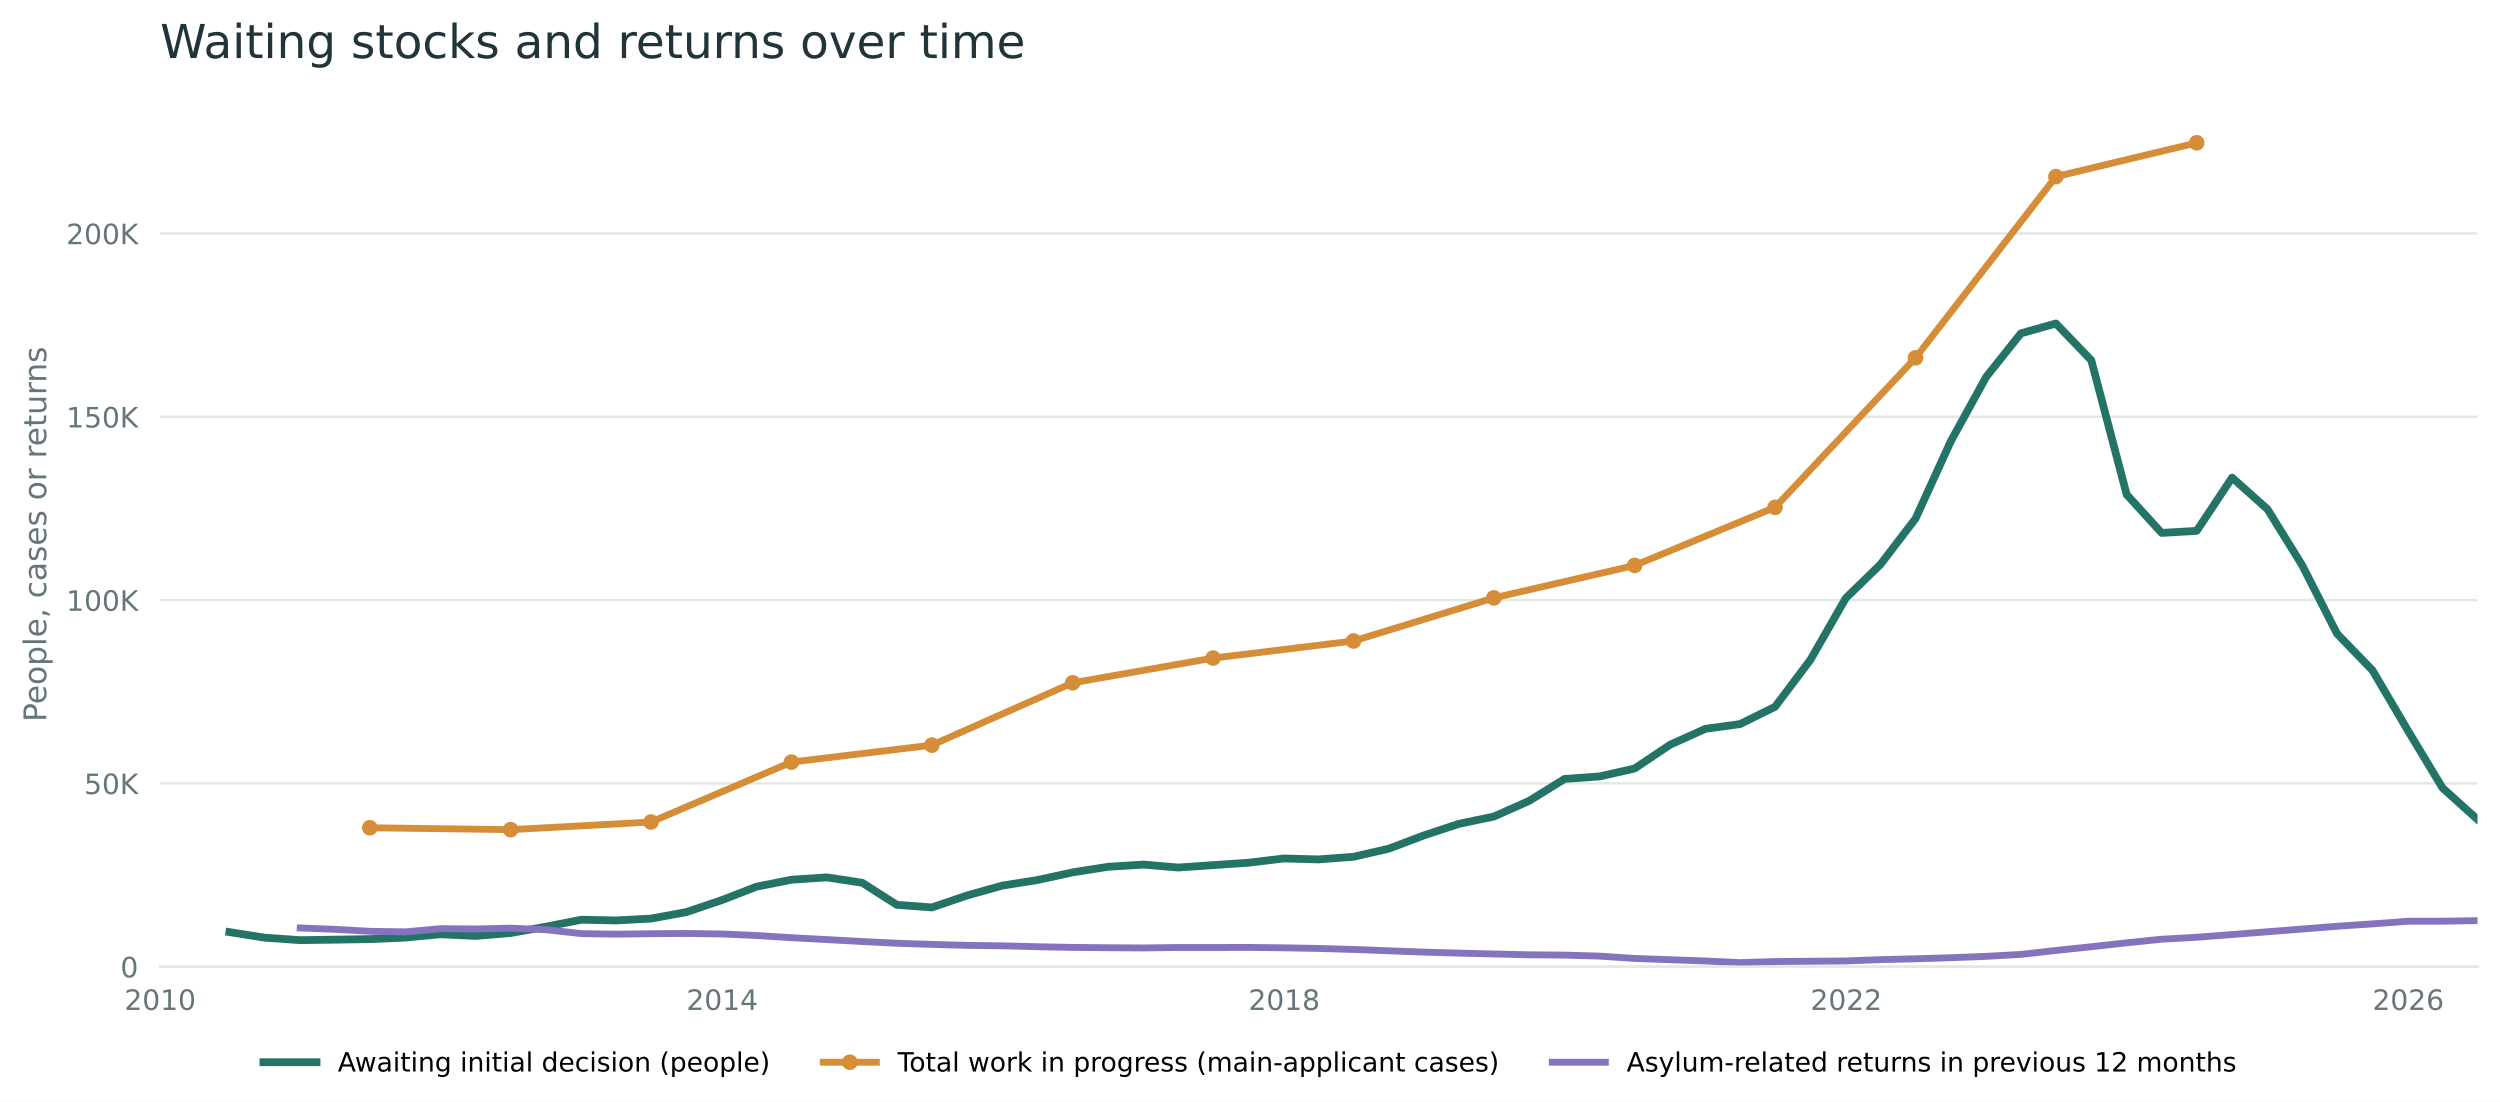
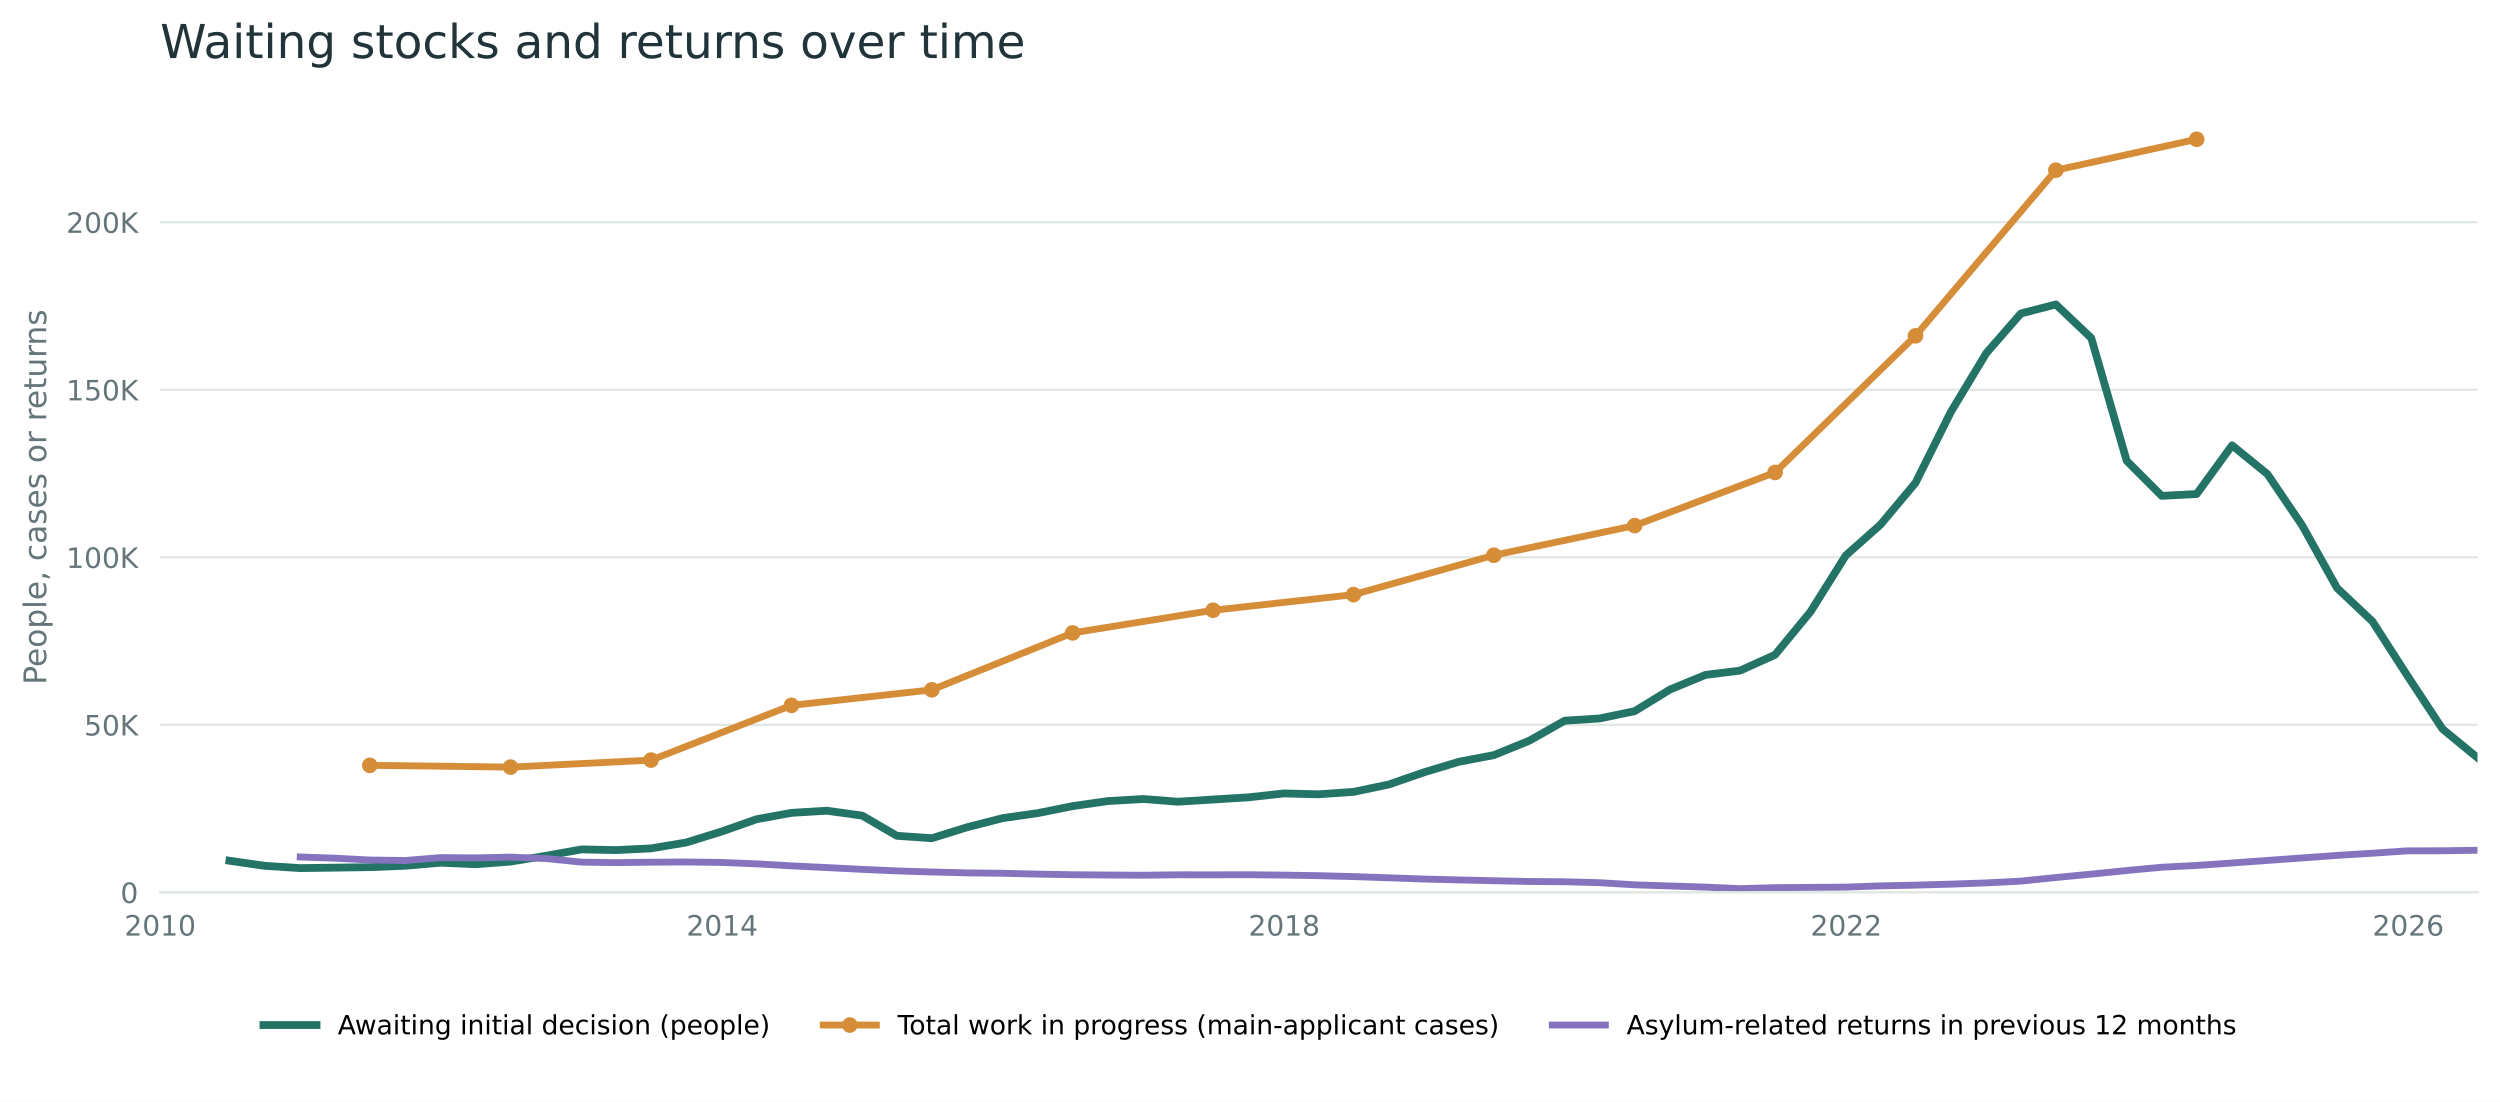
<svg xmlns="http://www.w3.org/2000/svg" xmlns:xlink="http://www.w3.org/1999/xlink" width="800.4pt" height="352.75pt" viewBox="0 0 800.4 352.75" version="1.1">
  <defs>
    <style type="text/css">*{stroke-linejoin: round; stroke-linecap: butt}</style>
  </defs>
  <g id="figure_1">
    <g id="patch_1">
      <path d="M 0 352.75 L 800.4 352.75 L 800.4 0 L 0 0 z " style="fill: #ffffff" />
    </g>
    <g id="axes_1">
      <g id="patch_2">
-         <path d="M 51.282 309.498 L 793.2 309.498 L 793.2 32.598 L 51.282 32.598 z " style="fill: #ffffff" />
+         <path d="M 51.282 285.698 L 793.2 285.698 L 793.2 32.598 L 51.282 32.598 z " style="fill: #ffffff" />
      </g>
      <g id="matplotlib.axis_1">
        <g id="xtick_1">
          <g id="line2d_1" />
          <g id="text_1">
-             <g style="fill: #65767a" transform="translate(39.82906 323.3363) scale(0.09 -0.09)">
+             <g style="fill: #65767a" transform="translate(39.82906 299.5363) scale(0.09 -0.09)">
              <defs>
                <path id="DejaVuSans-15" d="M 1228 531 L 3431 531 L 3431 0 L 469 0 L 469 531 Q 828 903 1448 1529 Q 2069 2156 2228 2338 Q 2531 2678 2651 2914 Q 2772 3150 2772 3378 Q 2772 3750 2511 3984 Q 2250 4219 1831 4219 Q 1534 4219 1204 4116 Q 875 4013 500 3803 L 500 4441 Q 881 4594 1212 4672 Q 1544 4750 1819 4750 Q 2544 4750 2975 4387 Q 3406 4025 3406 3419 Q 3406 3131 3298 2873 Q 3191 2616 2906 2266 Q 2828 2175 2409 1742 Q 1991 1309 1228 531 z " transform="scale(0.015625)" />
                <path id="DejaVuSans-13" d="M 2034 4250 Q 1547 4250 1301 3770 Q 1056 3291 1056 2328 Q 1056 1369 1301 889 Q 1547 409 2034 409 Q 2525 409 2770 889 Q 3016 1369 3016 2328 Q 3016 3291 2770 3770 Q 2525 4250 2034 4250 z M 2034 4750 Q 2819 4750 3233 4129 Q 3647 3509 3647 2328 Q 3647 1150 3233 529 Q 2819 -91 2034 -91 Q 1250 -91 836 529 Q 422 1150 422 2328 Q 422 3509 836 4129 Q 1250 4750 2034 4750 z " transform="scale(0.015625)" />
                <path id="DejaVuSans-14" d="M 794 531 L 1825 531 L 1825 4091 L 703 3866 L 703 4441 L 1819 4666 L 2450 4666 L 2450 531 L 3481 531 L 3481 0 L 794 0 L 794 531 z " transform="scale(0.015625)" />
              </defs>
              <use xlink:href="#DejaVuSans-15" />
              <use xlink:href="#DejaVuSans-13" transform="translate(63.625 0)" />
              <use xlink:href="#DejaVuSans-14" transform="translate(127.25 0)" />
              <use xlink:href="#DejaVuSans-13" transform="translate(190.875 0)" />
            </g>
          </g>
        </g>
        <g id="xtick_2">
          <g id="line2d_2" />
          <g id="text_2">
-             <g style="fill: #65767a" transform="translate(219.7663 323.3363) scale(0.09 -0.09)">
+             <g style="fill: #65767a" transform="translate(219.7663 299.5363) scale(0.09 -0.09)">
              <defs>
                <path id="DejaVuSans-17" d="M 2419 4116 L 825 1625 L 2419 1625 L 2419 4116 z M 2253 4666 L 3047 4666 L 3047 1625 L 3713 1625 L 3713 1100 L 3047 1100 L 3047 0 L 2419 0 L 2419 1100 L 313 1100 L 313 1709 L 2253 4666 z " transform="scale(0.015625)" />
              </defs>
              <use xlink:href="#DejaVuSans-15" />
              <use xlink:href="#DejaVuSans-13" transform="translate(63.625 0)" />
              <use xlink:href="#DejaVuSans-14" transform="translate(127.25 0)" />
              <use xlink:href="#DejaVuSans-17" transform="translate(190.875 0)" />
            </g>
          </g>
        </g>
        <g id="xtick_3">
          <g id="line2d_3" />
          <g id="text_3">
-             <g style="fill: #65767a" transform="translate(399.7036 323.3363) scale(0.09 -0.09)">
+             <g style="fill: #65767a" transform="translate(399.7036 299.5363) scale(0.09 -0.09)">
              <defs>
                <path id="DejaVuSans-1b" d="M 2034 2216 Q 1584 2216 1326 1975 Q 1069 1734 1069 1313 Q 1069 891 1326 650 Q 1584 409 2034 409 Q 2484 409 2743 651 Q 3003 894 3003 1313 Q 3003 1734 2745 1975 Q 2488 2216 2034 2216 z M 1403 2484 Q 997 2584 770 2862 Q 544 3141 544 3541 Q 544 4100 942 4425 Q 1341 4750 2034 4750 Q 2731 4750 3128 4425 Q 3525 4100 3525 3541 Q 3525 3141 3298 2862 Q 3072 2584 2669 2484 Q 3125 2378 3379 2068 Q 3634 1759 3634 1313 Q 3634 634 3220 271 Q 2806 -91 2034 -91 Q 1263 -91 848 271 Q 434 634 434 1313 Q 434 1759 690 2068 Q 947 2378 1403 2484 z M 1172 3481 Q 1172 3119 1398 2916 Q 1625 2713 2034 2713 Q 2441 2713 2670 2916 Q 2900 3119 2900 3481 Q 2900 3844 2670 4047 Q 2441 4250 2034 4250 Q 1625 4250 1398 4047 Q 1172 3844 1172 3481 z " transform="scale(0.015625)" />
              </defs>
              <use xlink:href="#DejaVuSans-15" />
              <use xlink:href="#DejaVuSans-13" transform="translate(63.625 0)" />
              <use xlink:href="#DejaVuSans-14" transform="translate(127.25 0)" />
              <use xlink:href="#DejaVuSans-1b" transform="translate(190.875 0)" />
            </g>
          </g>
        </g>
        <g id="xtick_4">
          <g id="line2d_4" />
          <g id="text_4">
-             <g style="fill: #65767a" transform="translate(579.6409 323.3363) scale(0.09 -0.09)">
+             <g style="fill: #65767a" transform="translate(579.6409 299.5363) scale(0.09 -0.09)">
              <use xlink:href="#DejaVuSans-15" />
              <use xlink:href="#DejaVuSans-13" transform="translate(63.625 0)" />
              <use xlink:href="#DejaVuSans-15" transform="translate(127.25 0)" />
              <use xlink:href="#DejaVuSans-15" transform="translate(190.875 0)" />
            </g>
          </g>
        </g>
        <g id="xtick_5">
          <g id="line2d_5" />
          <g id="text_5">
-             <g style="fill: #65767a" transform="translate(759.5782 323.3363) scale(0.09 -0.09)">
+             <g style="fill: #65767a" transform="translate(759.5782 299.5363) scale(0.09 -0.09)">
              <defs>
                <path id="DejaVuSans-19" d="M 2113 2584 Q 1688 2584 1439 2293 Q 1191 2003 1191 1497 Q 1191 994 1439 701 Q 1688 409 2113 409 Q 2538 409 2786 701 Q 3034 994 3034 1497 Q 3034 2003 2786 2293 Q 2538 2584 2113 2584 z M 3366 4563 L 3366 3988 Q 3128 4100 2886 4159 Q 2644 4219 2406 4219 Q 1781 4219 1451 3797 Q 1122 3375 1075 2522 Q 1259 2794 1537 2939 Q 1816 3084 2150 3084 Q 2853 3084 3261 2657 Q 3669 2231 3669 1497 Q 3669 778 3244 343 Q 2819 -91 2113 -91 Q 1303 -91 875 529 Q 447 1150 447 2328 Q 447 3434 972 4092 Q 1497 4750 2381 4750 Q 2619 4750 2861 4703 Q 3103 4656 3366 4563 z " transform="scale(0.015625)" />
              </defs>
              <use xlink:href="#DejaVuSans-15" />
              <use xlink:href="#DejaVuSans-13" transform="translate(63.625 0)" />
              <use xlink:href="#DejaVuSans-15" transform="translate(127.25 0)" />
              <use xlink:href="#DejaVuSans-19" transform="translate(190.875 0)" />
            </g>
          </g>
        </g>
      </g>
      <g id="matplotlib.axis_2">
        <g id="ytick_1">
          <g id="line2d_6">
-             <path d="M 51.282 309.498 L 793.2 309.498 " clip-path="url(#pb69beb0c18)" style="fill: none; stroke: #e2e9e4; stroke-width: 0.8; stroke-linecap: square" />
+             <path d="M 51.282 285.698 L 793.2 285.698 " clip-path="url(#pd1b98527e7)" style="fill: none; stroke: #e2e9e4; stroke-width: 0.8; stroke-linecap: square" />
          </g>
          <g id="line2d_7" />
          <g id="text_6">
-             <g style="fill: #65767a" transform="translate(38.55531 312.9173) scale(0.09 -0.09)">
+             <g style="fill: #65767a" transform="translate(38.55531 289.1173) scale(0.09 -0.09)">
              <use xlink:href="#DejaVuSans-13" />
            </g>
          </g>
        </g>
        <g id="ytick_2">
          <g id="line2d_8">
-             <path d="M 51.282 250.814 L 793.2 250.814 " clip-path="url(#pb69beb0c18)" style="fill: none; stroke: #e2e9e4; stroke-width: 0.8; stroke-linecap: square" />
+             <path d="M 51.282 232.058 L 793.2 232.058 " clip-path="url(#pd1b98527e7)" style="fill: none; stroke: #e2e9e4; stroke-width: 0.8; stroke-linecap: square" />
          </g>
          <g id="line2d_9" />
          <g id="text_7">
-             <g style="fill: #65767a" transform="translate(26.92703 254.2329) scale(0.09 -0.09)">
+             <g style="fill: #65767a" transform="translate(26.92703 235.4769) scale(0.09 -0.09)">
              <defs>
                <path id="DejaVuSans-18" d="M 691 4666 L 3169 4666 L 3169 4134 L 1269 4134 L 1269 2991 Q 1406 3038 1543 3061 Q 1681 3084 1819 3084 Q 2600 3084 3056 2656 Q 3513 2228 3513 1497 Q 3513 744 3044 326 Q 2575 -91 1722 -91 Q 1428 -91 1123 -41 Q 819 9 494 109 L 494 744 Q 775 591 1075 516 Q 1375 441 1709 441 Q 2250 441 2565 725 Q 2881 1009 2881 1497 Q 2881 1984 2565 2268 Q 2250 2553 1709 2553 Q 1456 2553 1204 2497 Q 953 2441 691 2322 L 691 4666 z " transform="scale(0.015625)" />
                <path id="DejaVuSans-2e" d="M 628 4666 L 1259 4666 L 1259 2694 L 3353 4666 L 4166 4666 L 1850 2491 L 4331 0 L 3500 0 L 1259 2247 L 1259 0 L 628 0 L 628 4666 z " transform="scale(0.015625)" />
              </defs>
              <use xlink:href="#DejaVuSans-18" />
              <use xlink:href="#DejaVuSans-13" transform="translate(63.625 0)" />
              <use xlink:href="#DejaVuSans-2e" transform="translate(127.25 0)" />
            </g>
          </g>
        </g>
        <g id="ytick_3">
          <g id="line2d_10">
-             <path d="M 51.282 192.13 L 793.2 192.13 " clip-path="url(#pb69beb0c18)" style="fill: none; stroke: #e2e9e4; stroke-width: 0.8; stroke-linecap: square" />
+             <path d="M 51.282 178.418 L 793.2 178.418 " clip-path="url(#pd1b98527e7)" style="fill: none; stroke: #e2e9e4; stroke-width: 0.8; stroke-linecap: square" />
          </g>
          <g id="line2d_11" />
          <g id="text_8">
-             <g style="fill: #65767a" transform="translate(21.20078 195.5486) scale(0.09 -0.09)">
+             <g style="fill: #65767a" transform="translate(21.20078 181.8366) scale(0.09 -0.09)">
              <use xlink:href="#DejaVuSans-14" />
              <use xlink:href="#DejaVuSans-13" transform="translate(63.625 0)" />
              <use xlink:href="#DejaVuSans-13" transform="translate(127.25 0)" />
              <use xlink:href="#DejaVuSans-2e" transform="translate(190.875 0)" />
            </g>
          </g>
        </g>
        <g id="ytick_4">
          <g id="line2d_12">
-             <path d="M 51.282 133.445 L 793.2 133.445 " clip-path="url(#pb69beb0c18)" style="fill: none; stroke: #e2e9e4; stroke-width: 0.8; stroke-linecap: square" />
+             <path d="M 51.282 124.777 L 793.2 124.777 " clip-path="url(#pd1b98527e7)" style="fill: none; stroke: #e2e9e4; stroke-width: 0.8; stroke-linecap: square" />
          </g>
          <g id="line2d_13" />
          <g id="text_9">
-             <g style="fill: #65767a" transform="translate(21.20078 136.8642) scale(0.09 -0.09)">
+             <g style="fill: #65767a" transform="translate(21.20078 128.1962) scale(0.09 -0.09)">
              <use xlink:href="#DejaVuSans-14" />
              <use xlink:href="#DejaVuSans-18" transform="translate(63.625 0)" />
              <use xlink:href="#DejaVuSans-13" transform="translate(127.25 0)" />
              <use xlink:href="#DejaVuSans-2e" transform="translate(190.875 0)" />
            </g>
          </g>
        </g>
        <g id="ytick_5">
          <g id="line2d_14">
-             <path d="M 51.282 74.761 L 793.2 74.761 " clip-path="url(#pb69beb0c18)" style="fill: none; stroke: #e2e9e4; stroke-width: 0.8; stroke-linecap: square" />
+             <path d="M 51.282 71.137 L 793.2 71.137 " clip-path="url(#pd1b98527e7)" style="fill: none; stroke: #e2e9e4; stroke-width: 0.8; stroke-linecap: square" />
          </g>
          <g id="line2d_15" />
          <g id="text_10">
-             <g style="fill: #65767a" transform="translate(21.20078 78.1798) scale(0.09 -0.09)">
+             <g style="fill: #65767a" transform="translate(21.20078 74.55582) scale(0.09 -0.09)">
              <use xlink:href="#DejaVuSans-15" />
              <use xlink:href="#DejaVuSans-13" transform="translate(63.625 0)" />
              <use xlink:href="#DejaVuSans-13" transform="translate(127.25 0)" />
              <use xlink:href="#DejaVuSans-2e" transform="translate(190.875 0)" />
            </g>
          </g>
        </g>
        <g id="text_11">
-           <g style="fill: #65767a" transform="translate(14.79844 231.123) rotate(-90) scale(0.1 -0.1)">
+           <g style="fill: #65767a" transform="translate(14.79844 219.223) rotate(-90) scale(0.1 -0.1)">
            <defs>
              <path id="DejaVuSans-33" d="M 1259 4147 L 1259 2394 L 2053 2394 Q 2494 2394 2734 2622 Q 2975 2850 2975 3272 Q 2975 3691 2734 3919 Q 2494 4147 2053 4147 L 1259 4147 z M 628 4666 L 2053 4666 Q 2838 4666 3239 4311 Q 3641 3956 3641 3272 Q 3641 2581 3239 2228 Q 2838 1875 2053 1875 L 1259 1875 L 1259 0 L 628 0 L 628 4666 z " transform="scale(0.015625)" />
              <path id="DejaVuSans-48" d="M 3597 1894 L 3597 1613 L 953 1613 Q 991 1019 1311 708 Q 1631 397 2203 397 Q 2534 397 2845 478 Q 3156 559 3463 722 L 3463 178 Q 3153 47 2828 -22 Q 2503 -91 2169 -91 Q 1331 -91 842 396 Q 353 884 353 1716 Q 353 2575 817 3079 Q 1281 3584 2069 3584 Q 2775 3584 3186 3129 Q 3597 2675 3597 1894 z M 3022 2063 Q 3016 2534 2758 2815 Q 2500 3097 2075 3097 Q 1594 3097 1305 2825 Q 1016 2553 972 2059 L 3022 2063 z " transform="scale(0.015625)" />
              <path id="DejaVuSans-52" d="M 1959 3097 Q 1497 3097 1228 2736 Q 959 2375 959 1747 Q 959 1119 1226 758 Q 1494 397 1959 397 Q 2419 397 2687 759 Q 2956 1122 2956 1747 Q 2956 2369 2687 2733 Q 2419 3097 1959 3097 z M 1959 3584 Q 2709 3584 3137 3096 Q 3566 2609 3566 1747 Q 3566 888 3137 398 Q 2709 -91 1959 -91 Q 1206 -91 779 398 Q 353 888 353 1747 Q 353 2609 779 3096 Q 1206 3584 1959 3584 z " transform="scale(0.015625)" />
              <path id="DejaVuSans-53" d="M 1159 525 L 1159 -1331 L 581 -1331 L 581 3500 L 1159 3500 L 1159 2969 Q 1341 3281 1617 3432 Q 1894 3584 2278 3584 Q 2916 3584 3314 3078 Q 3713 2572 3713 1747 Q 3713 922 3314 415 Q 2916 -91 2278 -91 Q 1894 -91 1617 61 Q 1341 213 1159 525 z M 3116 1747 Q 3116 2381 2855 2742 Q 2594 3103 2138 3103 Q 1681 3103 1420 2742 Q 1159 2381 1159 1747 Q 1159 1113 1420 752 Q 1681 391 2138 391 Q 2594 391 2855 752 Q 3116 1113 3116 1747 z " transform="scale(0.015625)" />
              <path id="DejaVuSans-4f" d="M 603 4863 L 1178 4863 L 1178 0 L 603 0 L 603 4863 z " transform="scale(0.015625)" />
              <path id="DejaVuSans-f" d="M 750 794 L 1409 794 L 1409 256 L 897 -744 L 494 -744 L 750 256 L 750 794 z " transform="scale(0.015625)" />
              <path id="DejaVuSans-3" transform="scale(0.015625)" />
              <path id="DejaVuSans-46" d="M 3122 3366 L 3122 2828 Q 2878 2963 2633 3030 Q 2388 3097 2138 3097 Q 1578 3097 1268 2742 Q 959 2388 959 1747 Q 959 1106 1268 751 Q 1578 397 2138 397 Q 2388 397 2633 464 Q 2878 531 3122 666 L 3122 134 Q 2881 22 2623 -34 Q 2366 -91 2075 -91 Q 1284 -91 818 406 Q 353 903 353 1747 Q 353 2603 823 3093 Q 1294 3584 2113 3584 Q 2378 3584 2631 3529 Q 2884 3475 3122 3366 z " transform="scale(0.015625)" />
              <path id="DejaVuSans-44" d="M 2194 1759 Q 1497 1759 1228 1600 Q 959 1441 959 1056 Q 959 750 1161 570 Q 1363 391 1709 391 Q 2188 391 2477 730 Q 2766 1069 2766 1631 L 2766 1759 L 2194 1759 z M 3341 1997 L 3341 0 L 2766 0 L 2766 531 Q 2569 213 2275 61 Q 1981 -91 1556 -91 Q 1019 -91 701 211 Q 384 513 384 1019 Q 384 1609 779 1909 Q 1175 2209 1959 2209 L 2766 2209 L 2766 2266 Q 2766 2663 2505 2880 Q 2244 3097 1772 3097 Q 1472 3097 1187 3025 Q 903 2953 641 2809 L 641 3341 Q 956 3463 1253 3523 Q 1550 3584 1831 3584 Q 2591 3584 2966 3190 Q 3341 2797 3341 1997 z " transform="scale(0.015625)" />
              <path id="DejaVuSans-56" d="M 2834 3397 L 2834 2853 Q 2591 2978 2328 3040 Q 2066 3103 1784 3103 Q 1356 3103 1142 2972 Q 928 2841 928 2578 Q 928 2378 1081 2264 Q 1234 2150 1697 2047 L 1894 2003 Q 2506 1872 2764 1633 Q 3022 1394 3022 966 Q 3022 478 2636 193 Q 2250 -91 1575 -91 Q 1294 -91 989 -36 Q 684 19 347 128 L 347 722 Q 666 556 975 473 Q 1284 391 1588 391 Q 1994 391 2212 530 Q 2431 669 2431 922 Q 2431 1156 2273 1281 Q 2116 1406 1581 1522 L 1381 1569 Q 847 1681 609 1914 Q 372 2147 372 2553 Q 372 3047 722 3315 Q 1072 3584 1716 3584 Q 2034 3584 2315 3537 Q 2597 3491 2834 3397 z " transform="scale(0.015625)" />
              <path id="DejaVuSans-55" d="M 2631 2963 Q 2534 3019 2420 3045 Q 2306 3072 2169 3072 Q 1681 3072 1420 2755 Q 1159 2438 1159 1844 L 1159 0 L 581 0 L 581 3500 L 1159 3500 L 1159 2956 Q 1341 3275 1631 3429 Q 1922 3584 2338 3584 Q 2397 3584 2469 3576 Q 2541 3569 2628 3553 L 2631 2963 z " transform="scale(0.015625)" />
              <path id="DejaVuSans-57" d="M 1172 4494 L 1172 3500 L 2356 3500 L 2356 3053 L 1172 3053 L 1172 1153 Q 1172 725 1289 603 Q 1406 481 1766 481 L 2356 481 L 2356 0 L 1766 0 Q 1100 0 847 248 Q 594 497 594 1153 L 594 3053 L 172 3053 L 172 3500 L 594 3500 L 594 4494 L 1172 4494 z " transform="scale(0.015625)" />
              <path id="DejaVuSans-58" d="M 544 1381 L 544 3500 L 1119 3500 L 1119 1403 Q 1119 906 1312 657 Q 1506 409 1894 409 Q 2359 409 2629 706 Q 2900 1003 2900 1516 L 2900 3500 L 3475 3500 L 3475 0 L 2900 0 L 2900 538 Q 2691 219 2414 64 Q 2138 -91 1772 -91 Q 1169 -91 856 284 Q 544 659 544 1381 z M 1991 3584 L 1991 3584 z " transform="scale(0.015625)" />
              <path id="DejaVuSans-51" d="M 3513 2113 L 3513 0 L 2938 0 L 2938 2094 Q 2938 2591 2744 2837 Q 2550 3084 2163 3084 Q 1697 3084 1428 2787 Q 1159 2491 1159 1978 L 1159 0 L 581 0 L 581 3500 L 1159 3500 L 1159 2956 Q 1366 3272 1645 3428 Q 1925 3584 2291 3584 Q 2894 3584 3203 3211 Q 3513 2838 3513 2113 z " transform="scale(0.015625)" />
            </defs>
            <use xlink:href="#DejaVuSans-33" />
            <use xlink:href="#DejaVuSans-48" transform="translate(56.73438 0)" />
            <use xlink:href="#DejaVuSans-52" transform="translate(118.2656 0)" />
            <use xlink:href="#DejaVuSans-53" transform="translate(179.4531 0)" />
            <use xlink:href="#DejaVuSans-4f" transform="translate(242.9375 0)" />
            <use xlink:href="#DejaVuSans-48" transform="translate(270.7188 0)" />
            <use xlink:href="#DejaVuSans-f" transform="translate(332.25 0)" />
            <use xlink:href="#DejaVuSans-3" transform="translate(364.0312 0)" />
            <use xlink:href="#DejaVuSans-46" transform="translate(395.8125 0)" />
            <use xlink:href="#DejaVuSans-44" transform="translate(450.7969 0)" />
            <use xlink:href="#DejaVuSans-56" transform="translate(512.0781 0)" />
            <use xlink:href="#DejaVuSans-48" transform="translate(564.1719 0)" />
            <use xlink:href="#DejaVuSans-56" transform="translate(625.7031 0)" />
            <use xlink:href="#DejaVuSans-3" transform="translate(677.7969 0)" />
            <use xlink:href="#DejaVuSans-52" transform="translate(709.5781 0)" />
            <use xlink:href="#DejaVuSans-55" transform="translate(770.7656 0)" />
            <use xlink:href="#DejaVuSans-3" transform="translate(811.875 0)" />
            <use xlink:href="#DejaVuSans-55" transform="translate(843.6562 0)" />
            <use xlink:href="#DejaVuSans-48" transform="translate(882.5625 0)" />
            <use xlink:href="#DejaVuSans-57" transform="translate(944.0938 0)" />
            <use xlink:href="#DejaVuSans-58" transform="translate(983.2969 0)" />
            <use xlink:href="#DejaVuSans-55" transform="translate(1046.672 0)" />
            <use xlink:href="#DejaVuSans-51" transform="translate(1086.031 0)" />
            <use xlink:href="#DejaVuSans-56" transform="translate(1149.406 0)" />
          </g>
        </g>
      </g>
      <g id="line2d_16">
-         <path d="M 73.45 298.418 L 84.781 300.209 L 96.112 301.001 L 107.196 300.842 L 118.404 300.664 L 129.735 300.178 L 141.065 299.103 L 152.273 299.641 L 163.481 298.715 L 174.811 296.689 L 186.142 294.456 L 197.227 294.689 L 208.434 294.095 L 219.765 292.014 L 231.096 288.17 L 242.18 283.893 L 253.388 281.653 L 264.718 280.897 L 276.049 282.623 L 287.134 289.688 L 298.341 290.528 L 309.672 286.674 L 321.003 283.505 L 332.21 281.747 L 343.418 279.292 L 354.749 277.513 L 366.079 276.803 L 377.164 277.752 L 388.371 276.977 L 399.702 276.214 L 411.033 274.849 L 422.117 275.152 L 433.325 274.307 L 444.656 271.707 L 455.986 267.416 L 467.071 263.762 L 478.279 261.424 L 489.609 256.383 L 500.94 249.373 L 512.148 248.577 L 523.355 246.034 L 534.686 238.434 L 546.017 233.332 L 557.101 231.818 L 568.309 226.278 L 579.639 211.222 L 590.97 191.468 L 602.055 180.704 L 613.262 166.058 L 624.593 141.219 L 635.924 120.63 L 647.008 106.734 L 658.216 103.567 L 669.547 115.358 L 680.877 158.344 L 692.085 170.617 L 703.292 169.968 L 714.623 152.918 L 725.954 163.02 L 737.038 180.937 L 748.246 202.913 L 759.577 214.616 L 770.907 233.882 L 781.992 252.272 L 793.2 262.354 " clip-path="url(#pb69beb0c18)" style="fill: none; stroke: #247367; stroke-width: 2.5; stroke-linecap: square" />
+         <path d="M 73.45 275.57 L 84.781 277.207 L 96.112 277.931 L 107.196 277.786 L 118.404 277.623 L 129.735 277.179 L 141.065 276.197 L 152.273 276.688 L 163.481 275.841 L 174.811 273.99 L 186.142 271.949 L 197.227 272.162 L 208.434 271.619 L 219.765 269.717 L 231.096 266.203 L 242.18 262.294 L 253.388 260.246 L 264.718 259.555 L 276.049 261.133 L 287.134 267.59 L 298.341 268.359 L 309.672 264.835 L 321.003 261.939 L 332.21 260.332 L 343.418 258.089 L 354.749 256.462 L 366.079 255.813 L 377.164 256.681 L 388.371 255.972 L 399.702 255.275 L 411.033 254.027 L 422.117 254.304 L 433.325 253.531 L 444.656 251.155 L 455.986 247.233 L 467.071 243.893 L 478.279 241.756 L 489.609 237.148 L 500.94 230.741 L 512.148 230.013 L 523.355 227.688 L 534.686 220.742 L 546.017 216.079 L 557.101 214.695 L 568.309 209.631 L 579.639 195.869 L 590.97 177.813 L 602.055 167.974 L 613.262 154.587 L 624.593 131.882 L 635.924 113.063 L 647.008 100.362 L 658.216 97.467 L 669.547 108.244 L 680.877 147.536 L 692.085 158.754 L 703.292 158.161 L 714.623 142.576 L 725.954 151.81 L 737.038 168.187 L 748.246 188.275 L 759.577 198.972 L 770.907 216.582 L 781.992 233.39 L 793.2 242.606 " clip-path="url(#pd1b98527e7)" style="fill: none; stroke: #247367; stroke-width: 2.5; stroke-linecap: square" />
      </g>
      <g id="line2d_17">
-         <path d="M 118.404 265.012 L 163.481 265.625 L 208.434 263.173 L 253.388 243.99 L 298.341 238.558 L 343.418 218.608 L 388.371 210.686 L 433.325 205.219 L 478.279 191.411 L 523.355 181.031 L 568.309 162.417 L 613.262 114.566 L 658.216 56.548 L 703.292 45.721 " clip-path="url(#pb69beb0c18)" style="fill: none; stroke: #d68d38; stroke-width: 2.2; stroke-linecap: square" />
+         <path d="M 118.404 245.036 L 163.481 245.596 L 208.434 243.355 L 253.388 225.821 L 298.341 220.856 L 343.418 202.62 L 388.371 195.379 L 433.325 190.382 L 478.279 177.761 L 523.355 168.273 L 568.309 151.258 L 613.262 107.521 L 658.216 54.489 L 703.292 44.593 " clip-path="url(#pd1b98527e7)" style="fill: none; stroke: #d68d38; stroke-width: 2.2; stroke-linecap: square" />
        <defs>
-           <path id="m968f0a39f9" d="M 0 2 C 0.53 2 1.039 1.789 1.414 1.414 C 1.789 1.039 2 0.53 2 0 C 2 -0.53 1.789 -1.039 1.414 -1.414 C 1.039 -1.789 0.53 -2 0 -2 C -0.53 -2 -1.039 -1.789 -1.414 -1.414 C -1.789 -1.039 -2 -0.53 -2 0 C -2 0.53 -1.789 1.039 -1.414 1.414 C -1.039 1.789 -0.53 2 0 2 z " style="stroke: #d68d38" />
+           <path id="me062483e71" d="M 0 2 C 0.53 2 1.039 1.789 1.414 1.414 C 1.789 1.039 2 0.53 2 0 C 2 -0.53 1.789 -1.039 1.414 -1.414 C 1.039 -1.789 0.53 -2 0 -2 C -0.53 -2 -1.039 -1.789 -1.414 -1.414 C -1.789 -1.039 -2 -0.53 -2 0 C -2 0.53 -1.789 1.039 -1.414 1.414 C -1.039 1.789 -0.53 2 0 2 z " style="stroke: #d68d38" />
        </defs>
-         <g clip-path="url(#pb69beb0c18)">
-           <use xlink:href="#m968f0a39f9" x="118.404" y="265.012" style="fill: #d68d38; stroke: #d68d38" />
-           <use xlink:href="#m968f0a39f9" x="163.481" y="265.625" style="fill: #d68d38; stroke: #d68d38" />
-           <use xlink:href="#m968f0a39f9" x="208.434" y="263.173" style="fill: #d68d38; stroke: #d68d38" />
-           <use xlink:href="#m968f0a39f9" x="253.388" y="243.99" style="fill: #d68d38; stroke: #d68d38" />
-           <use xlink:href="#m968f0a39f9" x="298.341" y="238.558" style="fill: #d68d38; stroke: #d68d38" />
-           <use xlink:href="#m968f0a39f9" x="343.418" y="218.608" style="fill: #d68d38; stroke: #d68d38" />
-           <use xlink:href="#m968f0a39f9" x="388.371" y="210.686" style="fill: #d68d38; stroke: #d68d38" />
-           <use xlink:href="#m968f0a39f9" x="433.325" y="205.219" style="fill: #d68d38; stroke: #d68d38" />
-           <use xlink:href="#m968f0a39f9" x="478.279" y="191.411" style="fill: #d68d38; stroke: #d68d38" />
-           <use xlink:href="#m968f0a39f9" x="523.355" y="181.031" style="fill: #d68d38; stroke: #d68d38" />
-           <use xlink:href="#m968f0a39f9" x="568.309" y="162.417" style="fill: #d68d38; stroke: #d68d38" />
-           <use xlink:href="#m968f0a39f9" x="613.262" y="114.566" style="fill: #d68d38; stroke: #d68d38" />
-           <use xlink:href="#m968f0a39f9" x="658.216" y="56.548" style="fill: #d68d38; stroke: #d68d38" />
-           <use xlink:href="#m968f0a39f9" x="703.292" y="45.721" style="fill: #d68d38; stroke: #d68d38" />
+         <g clip-path="url(#pd1b98527e7)">
+           <use xlink:href="#me062483e71" x="118.404" y="245.036" style="fill: #d68d38; stroke: #d68d38" />
+           <use xlink:href="#me062483e71" x="163.481" y="245.596" style="fill: #d68d38; stroke: #d68d38" />
+           <use xlink:href="#me062483e71" x="208.434" y="243.355" style="fill: #d68d38; stroke: #d68d38" />
+           <use xlink:href="#me062483e71" x="253.388" y="225.821" style="fill: #d68d38; stroke: #d68d38" />
+           <use xlink:href="#me062483e71" x="298.341" y="220.856" style="fill: #d68d38; stroke: #d68d38" />
+           <use xlink:href="#me062483e71" x="343.418" y="202.62" style="fill: #d68d38; stroke: #d68d38" />
+           <use xlink:href="#me062483e71" x="388.371" y="195.379" style="fill: #d68d38; stroke: #d68d38" />
+           <use xlink:href="#me062483e71" x="433.325" y="190.382" style="fill: #d68d38; stroke: #d68d38" />
+           <use xlink:href="#me062483e71" x="478.279" y="177.761" style="fill: #d68d38; stroke: #d68d38" />
+           <use xlink:href="#me062483e71" x="523.355" y="168.273" style="fill: #d68d38; stroke: #d68d38" />
+           <use xlink:href="#me062483e71" x="568.309" y="151.258" style="fill: #d68d38; stroke: #d68d38" />
+           <use xlink:href="#me062483e71" x="613.262" y="107.521" style="fill: #d68d38; stroke: #d68d38" />
+           <use xlink:href="#me062483e71" x="658.216" y="54.489" style="fill: #d68d38; stroke: #d68d38" />
+           <use xlink:href="#me062483e71" x="703.292" y="44.593" style="fill: #d68d38; stroke: #d68d38" />
        </g>
      </g>
      <g id="line2d_18">
-         <path d="M 96.112 297.101 L 107.196 297.528 L 118.404 298.168 L 129.735 298.341 L 141.065 297.323 L 152.273 297.42 L 163.481 297.156 L 174.811 297.656 L 186.142 298.905 L 197.227 299.088 L 208.434 298.928 L 219.765 298.861 L 231.096 299.02 L 242.18 299.509 L 253.388 300.21 L 264.718 300.817 L 276.049 301.441 L 287.134 301.987 L 298.341 302.361 L 309.672 302.673 L 321.003 302.813 L 332.21 303.105 L 343.418 303.315 L 354.749 303.427 L 366.079 303.494 L 377.164 303.344 L 388.371 303.358 L 399.702 303.32 L 411.033 303.455 L 422.117 303.653 L 433.325 303.977 L 444.656 304.399 L 455.986 304.838 L 467.071 305.142 L 478.279 305.427 L 489.609 305.691 L 500.94 305.781 L 512.148 306.11 L 523.355 306.855 L 534.686 307.261 L 546.017 307.662 L 557.101 308.198 L 568.309 307.847 L 579.639 307.753 L 590.97 307.66 L 602.055 307.231 L 613.262 306.97 L 624.593 306.619 L 635.924 306.183 L 647.008 305.562 L 658.216 304.3 L 669.547 303.108 L 680.877 301.854 L 692.085 300.695 L 703.292 300.074 L 714.623 299.206 L 725.954 298.315 L 737.038 297.441 L 748.246 296.55 L 759.577 295.79 L 770.907 294.949 L 781.992 294.939 L 793.2 294.747 " clip-path="url(#pb69beb0c18)" style="fill: none; stroke: #8574bd; stroke-width: 2.2; stroke-linecap: square" />
+         <path d="M 96.112 274.366 L 107.196 274.757 L 118.404 275.341 L 129.735 275.5 L 141.065 274.569 L 152.273 274.658 L 163.481 274.417 L 174.811 274.874 L 186.142 276.015 L 197.227 276.183 L 208.434 276.037 L 219.765 275.976 L 231.096 276.12 L 242.18 276.568 L 253.388 277.208 L 264.718 277.763 L 276.049 278.334 L 287.134 278.832 L 298.341 279.175 L 309.672 279.46 L 321.003 279.588 L 332.21 279.855 L 343.418 280.047 L 354.749 280.149 L 366.079 280.21 L 377.164 280.073 L 388.371 280.085 L 399.702 280.051 L 411.033 280.174 L 422.117 280.356 L 433.325 280.652 L 444.656 281.037 L 455.986 281.438 L 467.071 281.716 L 478.279 281.977 L 489.609 282.218 L 500.94 282.301 L 512.148 282.601 L 523.355 283.282 L 534.686 283.654 L 546.017 284.019 L 557.101 284.51 L 568.309 284.189 L 579.639 284.103 L 590.97 284.018 L 602.055 283.626 L 613.262 283.388 L 624.593 283.067 L 635.924 282.668 L 647.008 282.1 L 658.216 280.947 L 669.547 279.857 L 680.877 278.711 L 692.085 277.651 L 703.292 277.084 L 714.623 276.291 L 725.954 275.477 L 737.038 274.677 L 748.246 273.863 L 759.577 273.168 L 770.907 272.4 L 781.992 272.39 L 793.2 272.215 " clip-path="url(#pd1b98527e7)" style="fill: none; stroke: #8574bd; stroke-width: 2.2; stroke-linecap: square" />
      </g>
      <g id="patch_3">
-         <path d="M 51.282 309.498 L 793.2 309.498 " style="fill: none; stroke: #e2e9e4; stroke-width: 0.8; stroke-linejoin: miter; stroke-linecap: square" />
+         <path d="M 51.282 285.698 L 793.2 285.698 " style="fill: none; stroke: #e2e9e4; stroke-width: 0.8; stroke-linejoin: miter; stroke-linecap: square" />
      </g>
      <g id="text_12">
        <g style="fill: #20343a" transform="translate(51.28156 18.59766) scale(0.15 -0.15)">
          <defs>
            <path id="DejaVuSans-3a" d="M 213 4666 L 850 4666 L 1831 722 L 2809 4666 L 3519 4666 L 4500 722 L 5478 4666 L 6119 4666 L 4947 0 L 4153 0 L 3169 4050 L 2175 0 L 1381 0 L 213 4666 z " transform="scale(0.015625)" />
            <path id="DejaVuSans-4c" d="M 603 3500 L 1178 3500 L 1178 0 L 603 0 L 603 3500 z M 603 4863 L 1178 4863 L 1178 4134 L 603 4134 L 603 4863 z " transform="scale(0.015625)" />
            <path id="DejaVuSans-4a" d="M 2906 1791 Q 2906 2416 2648 2759 Q 2391 3103 1925 3103 Q 1463 3103 1205 2759 Q 947 2416 947 1791 Q 947 1169 1205 825 Q 1463 481 1925 481 Q 2391 481 2648 825 Q 2906 1169 2906 1791 z M 3481 434 Q 3481 -459 3084 -895 Q 2688 -1331 1869 -1331 Q 1566 -1331 1297 -1286 Q 1028 -1241 775 -1147 L 775 -588 Q 1028 -725 1275 -790 Q 1522 -856 1778 -856 Q 2344 -856 2625 -561 Q 2906 -266 2906 331 L 2906 616 Q 2728 306 2450 153 Q 2172 0 1784 0 Q 1141 0 747 490 Q 353 981 353 1791 Q 353 2603 747 3093 Q 1141 3584 1784 3584 Q 2172 3584 2450 3431 Q 2728 3278 2906 2969 L 2906 3500 L 3481 3500 L 3481 434 z " transform="scale(0.015625)" />
            <path id="DejaVuSans-4e" d="M 581 4863 L 1159 4863 L 1159 1991 L 2875 3500 L 3609 3500 L 1753 1863 L 3688 0 L 2938 0 L 1159 1709 L 1159 0 L 581 0 L 581 4863 z " transform="scale(0.015625)" />
            <path id="DejaVuSans-47" d="M 2906 2969 L 2906 4863 L 3481 4863 L 3481 0 L 2906 0 L 2906 525 Q 2725 213 2448 61 Q 2172 -91 1784 -91 Q 1150 -91 751 415 Q 353 922 353 1747 Q 353 2572 751 3078 Q 1150 3584 1784 3584 Q 2172 3584 2448 3432 Q 2725 3281 2906 2969 z M 947 1747 Q 947 1113 1208 752 Q 1469 391 1925 391 Q 2381 391 2643 752 Q 2906 1113 2906 1747 Q 2906 2381 2643 2742 Q 2381 3103 1925 3103 Q 1469 3103 1208 2742 Q 947 2381 947 1747 z " transform="scale(0.015625)" />
            <path id="DejaVuSans-59" d="M 191 3500 L 800 3500 L 1894 563 L 2988 3500 L 3597 3500 L 2284 0 L 1503 0 L 191 3500 z " transform="scale(0.015625)" />
            <path id="DejaVuSans-50" d="M 3328 2828 Q 3544 3216 3844 3400 Q 4144 3584 4550 3584 Q 5097 3584 5394 3201 Q 5691 2819 5691 2113 L 5691 0 L 5113 0 L 5113 2094 Q 5113 2597 4934 2840 Q 4756 3084 4391 3084 Q 3944 3084 3684 2787 Q 3425 2491 3425 1978 L 3425 0 L 2847 0 L 2847 2094 Q 2847 2600 2669 2842 Q 2491 3084 2119 3084 Q 1678 3084 1418 2786 Q 1159 2488 1159 1978 L 1159 0 L 581 0 L 581 3500 L 1159 3500 L 1159 2956 Q 1356 3278 1631 3431 Q 1906 3584 2284 3584 Q 2666 3584 2933 3390 Q 3200 3197 3328 2828 z " transform="scale(0.015625)" />
          </defs>
          <use xlink:href="#DejaVuSans-3a" />
          <use xlink:href="#DejaVuSans-44" transform="translate(92.48438 0)" />
          <use xlink:href="#DejaVuSans-4c" transform="translate(153.7656 0)" />
          <use xlink:href="#DejaVuSans-57" transform="translate(181.5469 0)" />
          <use xlink:href="#DejaVuSans-4c" transform="translate(220.75 0)" />
          <use xlink:href="#DejaVuSans-51" transform="translate(248.5312 0)" />
          <use xlink:href="#DejaVuSans-4a" transform="translate(311.9062 0)" />
          <use xlink:href="#DejaVuSans-3" transform="translate(375.3906 0)" />
          <use xlink:href="#DejaVuSans-56" transform="translate(407.1719 0)" />
          <use xlink:href="#DejaVuSans-57" transform="translate(459.2656 0)" />
          <use xlink:href="#DejaVuSans-52" transform="translate(498.4688 0)" />
          <use xlink:href="#DejaVuSans-46" transform="translate(559.6562 0)" />
          <use xlink:href="#DejaVuSans-4e" transform="translate(614.6406 0)" />
          <use xlink:href="#DejaVuSans-56" transform="translate(672.5469 0)" />
          <use xlink:href="#DejaVuSans-3" transform="translate(724.6406 0)" />
          <use xlink:href="#DejaVuSans-44" transform="translate(756.4219 0)" />
          <use xlink:href="#DejaVuSans-51" transform="translate(817.7031 0)" />
          <use xlink:href="#DejaVuSans-47" transform="translate(881.0781 0)" />
          <use xlink:href="#DejaVuSans-3" transform="translate(944.5625 0)" />
          <use xlink:href="#DejaVuSans-55" transform="translate(976.3438 0)" />
          <use xlink:href="#DejaVuSans-48" transform="translate(1015.25 0)" />
          <use xlink:href="#DejaVuSans-57" transform="translate(1076.781 0)" />
          <use xlink:href="#DejaVuSans-58" transform="translate(1115.984 0)" />
          <use xlink:href="#DejaVuSans-55" transform="translate(1179.359 0)" />
          <use xlink:href="#DejaVuSans-51" transform="translate(1218.719 0)" />
          <use xlink:href="#DejaVuSans-56" transform="translate(1282.094 0)" />
          <use xlink:href="#DejaVuSans-3" transform="translate(1334.188 0)" />
          <use xlink:href="#DejaVuSans-52" transform="translate(1365.969 0)" />
          <use xlink:href="#DejaVuSans-59" transform="translate(1427.156 0)" />
          <use xlink:href="#DejaVuSans-48" transform="translate(1486.344 0)" />
          <use xlink:href="#DejaVuSans-55" transform="translate(1547.875 0)" />
          <use xlink:href="#DejaVuSans-3" transform="translate(1588.984 0)" />
          <use xlink:href="#DejaVuSans-57" transform="translate(1620.766 0)" />
          <use xlink:href="#DejaVuSans-4c" transform="translate(1659.969 0)" />
          <use xlink:href="#DejaVuSans-50" transform="translate(1687.75 0)" />
          <use xlink:href="#DejaVuSans-48" transform="translate(1785.156 0)" />
        </g>
      </g>
    </g>
    <g id="legend_1">
      <g id="line2d_19">
-         <path d="M 84.344 340.083 L 92.844 340.083 L 101.344 340.083 " style="fill: none; stroke: #247367; stroke-width: 2.5; stroke-linecap: square" />
+         <path d="M 84.344 328.183 L 92.844 328.183 L 101.344 328.183 " style="fill: none; stroke: #247367; stroke-width: 2.5; stroke-linecap: square" />
      </g>
      <g id="text_13">
-         <g transform="translate(108.1444 343.0578) scale(0.085 -0.085)">
+         <g transform="translate(108.1444 331.1578) scale(0.085 -0.085)">
          <defs>
            <path id="DejaVuSans-24" d="M 2188 4044 L 1331 1722 L 3047 1722 L 2188 4044 z M 1831 4666 L 2547 4666 L 4325 0 L 3669 0 L 3244 1197 L 1141 1197 L 716 0 L 50 0 L 1831 4666 z " transform="scale(0.015625)" />
            <path id="DejaVuSans-5a" d="M 269 3500 L 844 3500 L 1563 769 L 2278 3500 L 2956 3500 L 3675 769 L 4391 3500 L 4966 3500 L 4050 0 L 3372 0 L 2619 2869 L 1863 0 L 1184 0 L 269 3500 z " transform="scale(0.015625)" />
            <path id="DejaVuSans-b" d="M 1984 4856 Q 1566 4138 1362 3434 Q 1159 2731 1159 2009 Q 1159 1288 1364 580 Q 1569 -128 1984 -844 L 1484 -844 Q 1016 -109 783 600 Q 550 1309 550 2009 Q 550 2706 781 3412 Q 1013 4119 1484 4856 L 1984 4856 z " transform="scale(0.015625)" />
            <path id="DejaVuSans-c" d="M 513 4856 L 1013 4856 Q 1481 4119 1714 3412 Q 1947 2706 1947 2009 Q 1947 1309 1714 600 Q 1481 -109 1013 -844 L 513 -844 Q 928 -128 1133 580 Q 1338 1288 1338 2009 Q 1338 2731 1133 3434 Q 928 4138 513 4856 z " transform="scale(0.015625)" />
          </defs>
          <use xlink:href="#DejaVuSans-24" />
          <use xlink:href="#DejaVuSans-5a" transform="translate(64.35938 0)" />
          <use xlink:href="#DejaVuSans-44" transform="translate(146.1406 0)" />
          <use xlink:href="#DejaVuSans-4c" transform="translate(207.4219 0)" />
          <use xlink:href="#DejaVuSans-57" transform="translate(235.2031 0)" />
          <use xlink:href="#DejaVuSans-4c" transform="translate(274.4062 0)" />
          <use xlink:href="#DejaVuSans-51" transform="translate(302.1875 0)" />
          <use xlink:href="#DejaVuSans-4a" transform="translate(365.5625 0)" />
          <use xlink:href="#DejaVuSans-3" transform="translate(429.0469 0)" />
          <use xlink:href="#DejaVuSans-4c" transform="translate(460.8281 0)" />
          <use xlink:href="#DejaVuSans-51" transform="translate(488.6094 0)" />
          <use xlink:href="#DejaVuSans-4c" transform="translate(551.9844 0)" />
          <use xlink:href="#DejaVuSans-57" transform="translate(579.7656 0)" />
          <use xlink:href="#DejaVuSans-4c" transform="translate(618.9688 0)" />
          <use xlink:href="#DejaVuSans-44" transform="translate(646.75 0)" />
          <use xlink:href="#DejaVuSans-4f" transform="translate(708.0312 0)" />
          <use xlink:href="#DejaVuSans-3" transform="translate(735.8125 0)" />
          <use xlink:href="#DejaVuSans-47" transform="translate(767.5938 0)" />
          <use xlink:href="#DejaVuSans-48" transform="translate(831.0781 0)" />
          <use xlink:href="#DejaVuSans-46" transform="translate(892.6094 0)" />
          <use xlink:href="#DejaVuSans-4c" transform="translate(947.5938 0)" />
          <use xlink:href="#DejaVuSans-56" transform="translate(975.375 0)" />
          <use xlink:href="#DejaVuSans-4c" transform="translate(1027.469 0)" />
          <use xlink:href="#DejaVuSans-52" transform="translate(1055.25 0)" />
          <use xlink:href="#DejaVuSans-51" transform="translate(1116.438 0)" />
          <use xlink:href="#DejaVuSans-3" transform="translate(1179.812 0)" />
          <use xlink:href="#DejaVuSans-b" transform="translate(1211.594 0)" />
          <use xlink:href="#DejaVuSans-53" transform="translate(1250.609 0)" />
          <use xlink:href="#DejaVuSans-48" transform="translate(1314.094 0)" />
          <use xlink:href="#DejaVuSans-52" transform="translate(1375.625 0)" />
          <use xlink:href="#DejaVuSans-53" transform="translate(1436.812 0)" />
          <use xlink:href="#DejaVuSans-4f" transform="translate(1500.297 0)" />
          <use xlink:href="#DejaVuSans-48" transform="translate(1528.078 0)" />
          <use xlink:href="#DejaVuSans-c" transform="translate(1589.609 0)" />
        </g>
      </g>
      <g id="line2d_20">
-         <path d="M 263.578 340.083 L 272.078 340.083 L 280.578 340.083 " style="fill: none; stroke: #d68d38; stroke-width: 2.2; stroke-linecap: square" />
+         <path d="M 263.578 328.183 L 272.078 328.183 L 280.578 328.183 " style="fill: none; stroke: #d68d38; stroke-width: 2.2; stroke-linecap: square" />
        <g>
-           <use xlink:href="#m968f0a39f9" x="272.078" y="340.083" style="fill: #d68d38; stroke: #d68d38" />
+           <use xlink:href="#me062483e71" x="272.078" y="328.183" style="fill: #d68d38; stroke: #d68d38" />
        </g>
      </g>
      <g id="text_14">
-         <g transform="translate(287.3775 343.0578) scale(0.085 -0.085)">
+         <g transform="translate(287.3775 331.1578) scale(0.085 -0.085)">
          <defs>
            <path id="DejaVuSans-37" d="M -19 4666 L 3928 4666 L 3928 4134 L 2272 4134 L 2272 0 L 1638 0 L 1638 4134 L -19 4134 L -19 4666 z " transform="scale(0.015625)" />
            <path id="DejaVuSans-10" d="M 313 2009 L 1997 2009 L 1997 1497 L 313 1497 L 313 2009 z " transform="scale(0.015625)" />
          </defs>
          <use xlink:href="#DejaVuSans-37" />
          <use xlink:href="#DejaVuSans-52" transform="translate(44.09375 0)" />
          <use xlink:href="#DejaVuSans-57" transform="translate(105.2812 0)" />
          <use xlink:href="#DejaVuSans-44" transform="translate(144.4844 0)" />
          <use xlink:href="#DejaVuSans-4f" transform="translate(205.7656 0)" />
          <use xlink:href="#DejaVuSans-3" transform="translate(233.5469 0)" />
          <use xlink:href="#DejaVuSans-5a" transform="translate(265.3281 0)" />
          <use xlink:href="#DejaVuSans-52" transform="translate(347.1094 0)" />
          <use xlink:href="#DejaVuSans-55" transform="translate(408.2969 0)" />
          <use xlink:href="#DejaVuSans-4e" transform="translate(449.4062 0)" />
          <use xlink:href="#DejaVuSans-3" transform="translate(507.3125 0)" />
          <use xlink:href="#DejaVuSans-4c" transform="translate(539.0938 0)" />
          <use xlink:href="#DejaVuSans-51" transform="translate(566.875 0)" />
          <use xlink:href="#DejaVuSans-3" transform="translate(630.25 0)" />
          <use xlink:href="#DejaVuSans-53" transform="translate(662.0312 0)" />
          <use xlink:href="#DejaVuSans-55" transform="translate(725.5156 0)" />
          <use xlink:href="#DejaVuSans-52" transform="translate(764.4219 0)" />
          <use xlink:href="#DejaVuSans-4a" transform="translate(825.6094 0)" />
          <use xlink:href="#DejaVuSans-55" transform="translate(889.0938 0)" />
          <use xlink:href="#DejaVuSans-48" transform="translate(928 0)" />
          <use xlink:href="#DejaVuSans-56" transform="translate(989.5312 0)" />
          <use xlink:href="#DejaVuSans-56" transform="translate(1041.625 0)" />
          <use xlink:href="#DejaVuSans-3" transform="translate(1093.719 0)" />
          <use xlink:href="#DejaVuSans-b" transform="translate(1125.5 0)" />
          <use xlink:href="#DejaVuSans-50" transform="translate(1164.516 0)" />
          <use xlink:href="#DejaVuSans-44" transform="translate(1261.922 0)" />
          <use xlink:href="#DejaVuSans-4c" transform="translate(1323.203 0)" />
          <use xlink:href="#DejaVuSans-51" transform="translate(1350.984 0)" />
          <use xlink:href="#DejaVuSans-10" transform="translate(1414.359 0)" />
          <use xlink:href="#DejaVuSans-44" transform="translate(1450.438 0)" />
          <use xlink:href="#DejaVuSans-53" transform="translate(1511.719 0)" />
          <use xlink:href="#DejaVuSans-53" transform="translate(1575.203 0)" />
          <use xlink:href="#DejaVuSans-4f" transform="translate(1638.688 0)" />
          <use xlink:href="#DejaVuSans-4c" transform="translate(1666.469 0)" />
          <use xlink:href="#DejaVuSans-46" transform="translate(1694.25 0)" />
          <use xlink:href="#DejaVuSans-44" transform="translate(1749.234 0)" />
          <use xlink:href="#DejaVuSans-51" transform="translate(1810.516 0)" />
          <use xlink:href="#DejaVuSans-57" transform="translate(1873.891 0)" />
          <use xlink:href="#DejaVuSans-3" transform="translate(1913.094 0)" />
          <use xlink:href="#DejaVuSans-46" transform="translate(1944.875 0)" />
          <use xlink:href="#DejaVuSans-44" transform="translate(1999.859 0)" />
          <use xlink:href="#DejaVuSans-56" transform="translate(2061.141 0)" />
          <use xlink:href="#DejaVuSans-48" transform="translate(2113.234 0)" />
          <use xlink:href="#DejaVuSans-56" transform="translate(2174.766 0)" />
          <use xlink:href="#DejaVuSans-c" transform="translate(2226.859 0)" />
        </g>
      </g>
      <g id="line2d_21">
-         <path d="M 496.977 340.083 L 505.477 340.083 L 513.977 340.083 " style="fill: none; stroke: #8574bd; stroke-width: 2.2; stroke-linecap: square" />
+         <path d="M 496.977 328.183 L 505.477 328.183 L 513.977 328.183 " style="fill: none; stroke: #8574bd; stroke-width: 2.2; stroke-linecap: square" />
      </g>
      <g id="text_15">
-         <g transform="translate(520.7769 343.0578) scale(0.085 -0.085)">
+         <g transform="translate(520.7769 331.1578) scale(0.085 -0.085)">
          <defs>
            <path id="DejaVuSans-5c" d="M 2059 -325 Q 1816 -950 1584 -1140 Q 1353 -1331 966 -1331 L 506 -1331 L 506 -850 L 844 -850 Q 1081 -850 1212 -737 Q 1344 -625 1503 -206 L 1606 56 L 191 3500 L 800 3500 L 1894 763 L 2988 3500 L 3597 3500 L 2059 -325 z " transform="scale(0.015625)" />
            <path id="DejaVuSans-4b" d="M 3513 2113 L 3513 0 L 2938 0 L 2938 2094 Q 2938 2591 2744 2837 Q 2550 3084 2163 3084 Q 1697 3084 1428 2787 Q 1159 2491 1159 1978 L 1159 0 L 581 0 L 581 4863 L 1159 4863 L 1159 2956 Q 1366 3272 1645 3428 Q 1925 3584 2291 3584 Q 2894 3584 3203 3211 Q 3513 2838 3513 2113 z " transform="scale(0.015625)" />
          </defs>
          <use xlink:href="#DejaVuSans-24" />
          <use xlink:href="#DejaVuSans-56" transform="translate(68.40625 0)" />
          <use xlink:href="#DejaVuSans-5c" transform="translate(120.5 0)" />
          <use xlink:href="#DejaVuSans-4f" transform="translate(179.6875 0)" />
          <use xlink:href="#DejaVuSans-58" transform="translate(207.4688 0)" />
          <use xlink:href="#DejaVuSans-50" transform="translate(270.8438 0)" />
          <use xlink:href="#DejaVuSans-10" transform="translate(368.25 0)" />
          <use xlink:href="#DejaVuSans-55" transform="translate(404.3281 0)" />
          <use xlink:href="#DejaVuSans-48" transform="translate(443.2344 0)" />
          <use xlink:href="#DejaVuSans-4f" transform="translate(504.7656 0)" />
          <use xlink:href="#DejaVuSans-44" transform="translate(532.5469 0)" />
          <use xlink:href="#DejaVuSans-57" transform="translate(593.8281 0)" />
          <use xlink:href="#DejaVuSans-48" transform="translate(633.0312 0)" />
          <use xlink:href="#DejaVuSans-47" transform="translate(694.5625 0)" />
          <use xlink:href="#DejaVuSans-3" transform="translate(758.0469 0)" />
          <use xlink:href="#DejaVuSans-55" transform="translate(789.8281 0)" />
          <use xlink:href="#DejaVuSans-48" transform="translate(828.7344 0)" />
          <use xlink:href="#DejaVuSans-57" transform="translate(890.2656 0)" />
          <use xlink:href="#DejaVuSans-58" transform="translate(929.4688 0)" />
          <use xlink:href="#DejaVuSans-55" transform="translate(992.8438 0)" />
          <use xlink:href="#DejaVuSans-51" transform="translate(1032.203 0)" />
          <use xlink:href="#DejaVuSans-56" transform="translate(1095.578 0)" />
          <use xlink:href="#DejaVuSans-3" transform="translate(1147.672 0)" />
          <use xlink:href="#DejaVuSans-4c" transform="translate(1179.453 0)" />
          <use xlink:href="#DejaVuSans-51" transform="translate(1207.234 0)" />
          <use xlink:href="#DejaVuSans-3" transform="translate(1270.609 0)" />
          <use xlink:href="#DejaVuSans-53" transform="translate(1302.391 0)" />
          <use xlink:href="#DejaVuSans-55" transform="translate(1365.875 0)" />
          <use xlink:href="#DejaVuSans-48" transform="translate(1404.781 0)" />
          <use xlink:href="#DejaVuSans-59" transform="translate(1466.312 0)" />
          <use xlink:href="#DejaVuSans-4c" transform="translate(1525.5 0)" />
          <use xlink:href="#DejaVuSans-52" transform="translate(1553.281 0)" />
          <use xlink:href="#DejaVuSans-58" transform="translate(1614.469 0)" />
          <use xlink:href="#DejaVuSans-56" transform="translate(1677.844 0)" />
          <use xlink:href="#DejaVuSans-3" transform="translate(1729.938 0)" />
          <use xlink:href="#DejaVuSans-14" transform="translate(1761.719 0)" />
          <use xlink:href="#DejaVuSans-15" transform="translate(1825.344 0)" />
          <use xlink:href="#DejaVuSans-3" transform="translate(1888.969 0)" />
          <use xlink:href="#DejaVuSans-50" transform="translate(1920.75 0)" />
          <use xlink:href="#DejaVuSans-52" transform="translate(2018.156 0)" />
          <use xlink:href="#DejaVuSans-51" transform="translate(2079.344 0)" />
          <use xlink:href="#DejaVuSans-57" transform="translate(2142.719 0)" />
          <use xlink:href="#DejaVuSans-4b" transform="translate(2181.922 0)" />
          <use xlink:href="#DejaVuSans-56" transform="translate(2245.297 0)" />
        </g>
      </g>
    </g>
  </g>
  <defs>
-     <clipPath id="pb69beb0c18">
-       <rect x="51.282" y="32.598" width="741.918" height="276.901" />
+     <clipPath id="pd1b98527e7">
+       <rect x="51.282" y="32.598" width="741.918" height="253.101" />
    </clipPath>
  </defs>
</svg>
